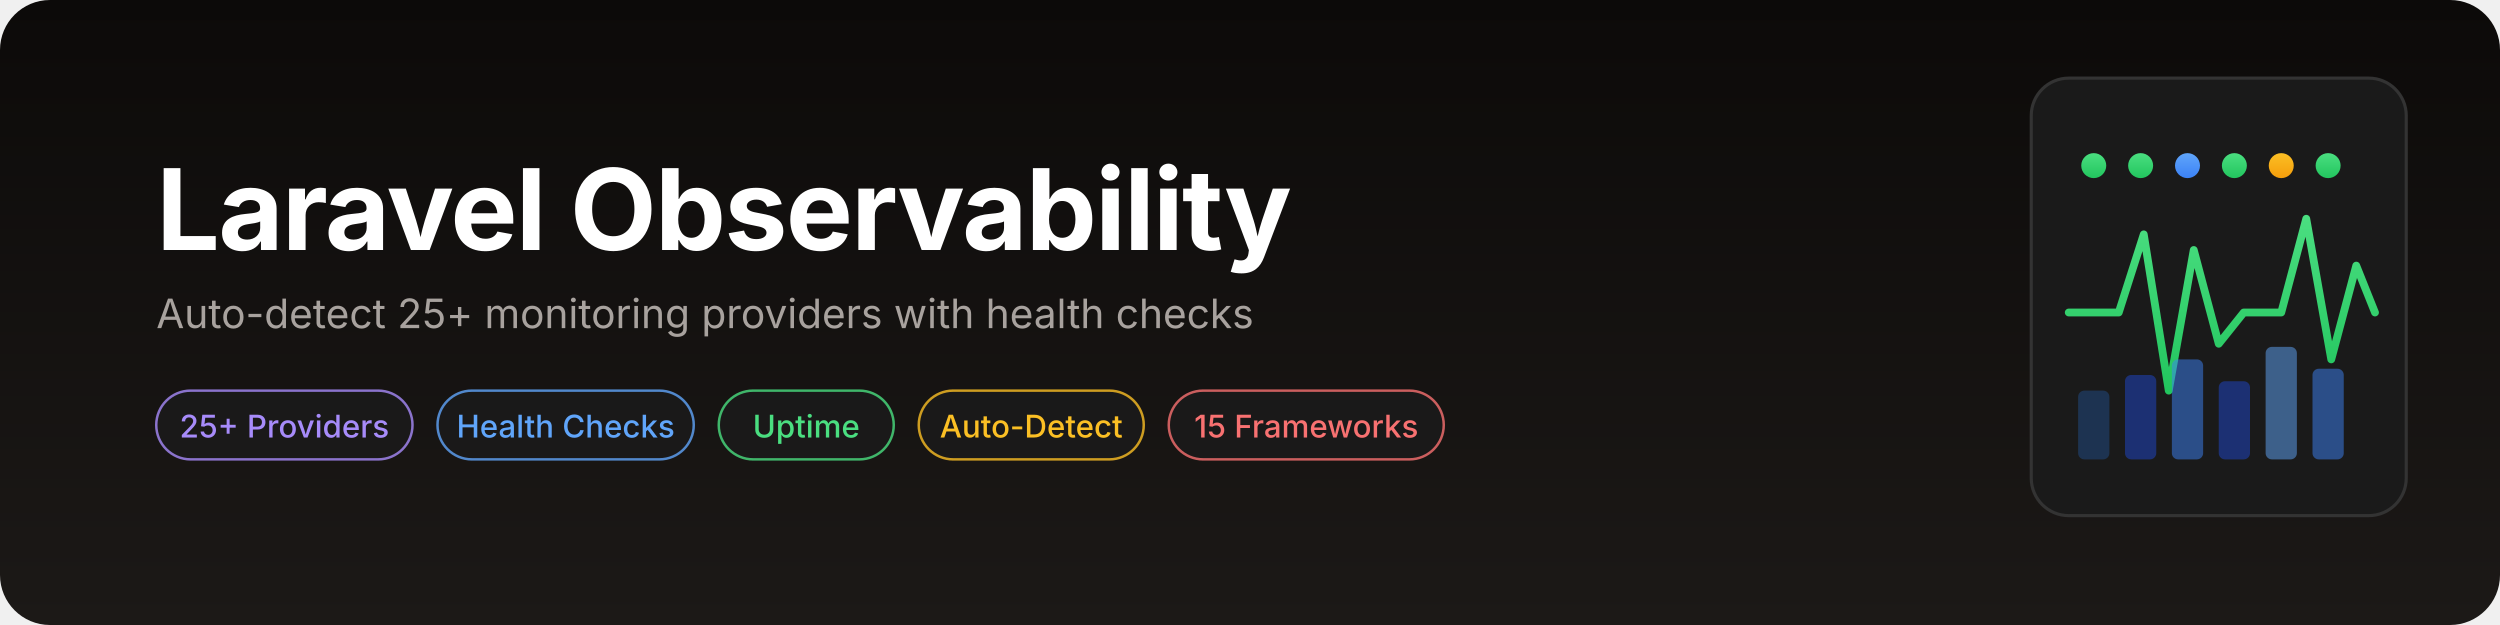
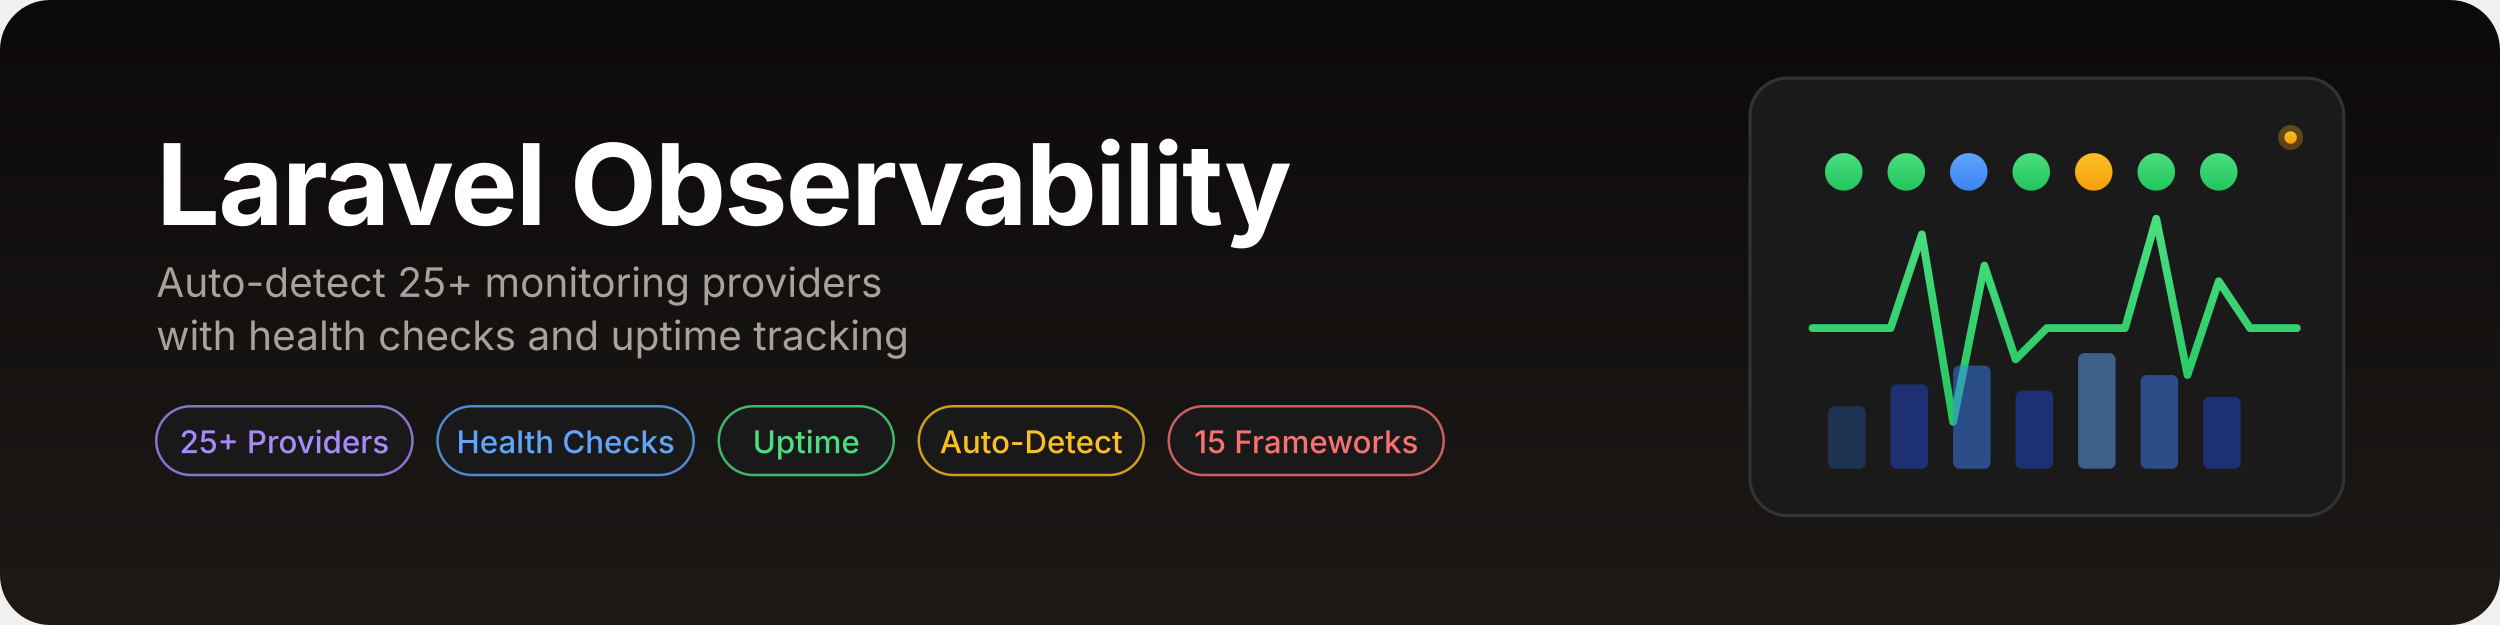
<svg xmlns="http://www.w3.org/2000/svg" viewBox="0 0 800 200">
  <defs>
    <linearGradient id="bg-dark" x1="0" y1="0" x2="0" y2="1">
      <stop offset="0%" stop-color="#0c0a09" />
      <stop offset="100%" stop-color="#1c1917" />
    </linearGradient>
    <linearGradient id="pulse-green-d" x1="0" y1="0" x2="0" y2="1">
      <stop offset="0%" stop-color="#4ade80" />
      <stop offset="100%" stop-color="#22c55e" />
    </linearGradient>
    <linearGradient id="pulse-blue-d" x1="0" y1="0" x2="0" y2="1">
      <stop offset="0%" stop-color="#60a5fa" />
      <stop offset="100%" stop-color="#3b82f6" />
    </linearGradient>
    <linearGradient id="pulse-amber-d" x1="0" y1="0" x2="0" y2="1">
      <stop offset="0%" stop-color="#fbbf24" />
      <stop offset="100%" stop-color="#f59e0b" />
    </linearGradient>
  </defs>
  <rect width="800" height="200" rx="16" fill="url(#bg-dark)" />
-   <g transform="translate(650, 25)">
-     <rect width="120" height="140" rx="12" fill="#1a1a1a" stroke="#333" stroke-width="1" />
-     <polyline points="12,75 28,75 36,50 44,100 52,55 60,85 68,75 80,75 88,45 96,90 104,60 110,75" fill="none" stroke="url(#pulse-green-d)" stroke-width="2.5" stroke-linecap="round" stroke-linejoin="round" />
-     <circle cx="20" cy="28" r="4" fill="url(#pulse-green-d)" />
-     <circle cx="35" cy="28" r="4" fill="url(#pulse-green-d)" />
-     <circle cx="50" cy="28" r="4" fill="url(#pulse-blue-d)" />
-     <circle cx="65" cy="28" r="4" fill="url(#pulse-green-d)" />
-     <circle cx="80" cy="28" r="4" fill="url(#pulse-amber-d)" />
-     <circle cx="95" cy="28" r="4" fill="url(#pulse-green-d)" />
-     <rect x="15" y="100" width="10" height="22" rx="2" fill="#1e3a5f" opacity=".8" />
-     <rect x="30" y="95" width="10" height="27" rx="2" fill="#1e40af" opacity=".6" />
-     <rect x="45" y="90" width="10" height="32" rx="2" fill="#3b82f6" opacity=".5" />
-     <rect x="60" y="97" width="10" height="25" rx="2" fill="#1e40af" opacity=".6" />
-     <rect x="75" y="86" width="10" height="36" rx="2" fill="#60a5fa" opacity=".5" />
-     <rect x="90" y="93" width="10" height="29" rx="2" fill="#3b82f6" opacity=".5" />
+   <g transform="translate(560, 25)">
+     <rect width="190" height="140" rx="12" fill="#1a1a1a" stroke="#333" stroke-width="1" />
+     <polyline points="20,80 45,80 55,50 65,110 75,60 85,90 95,80 120,80 130,45 140,95 150,65 160,80 175,80" fill="none" stroke="url(#pulse-green-d)" stroke-width="2.5" stroke-linecap="round" stroke-linejoin="round" />
+     <circle cx="30" cy="30" r="6" fill="url(#pulse-green-d)" />
+     <circle cx="50" cy="30" r="6" fill="url(#pulse-green-d)" />
+     <circle cx="70" cy="30" r="6" fill="url(#pulse-blue-d)" />
+     <circle cx="90" cy="30" r="6" fill="url(#pulse-green-d)" />
+     <circle cx="110" cy="30" r="6" fill="url(#pulse-amber-d)" />
+     <circle cx="130" cy="30" r="6" fill="url(#pulse-green-d)" />
+     <circle cx="150" cy="30" r="6" fill="url(#pulse-green-d)" />
+     <rect x="25" y="105" width="12" height="20" rx="2" fill="#1e3a5f" opacity=".8" />
+     <rect x="45" y="98" width="12" height="27" rx="2" fill="#1e40af" opacity=".6" />
+     <rect x="65" y="92" width="12" height="33" rx="2" fill="#3b82f6" opacity=".5" />
+     <rect x="85" y="100" width="12" height="25" rx="2" fill="#1e40af" opacity=".6" />
+     <rect x="105" y="88" width="12" height="37" rx="2" fill="#60a5fa" opacity=".5" />
+     <rect x="125" y="95" width="12" height="30" rx="2" fill="#3b82f6" opacity=".5" />
+     <rect x="145" y="102" width="12" height="23" rx="2" fill="#1e40af" opacity=".6" />
+     <g transform="translate(165, 15)">
+       <circle cx="8" cy="4" r="4" fill="url(#pulse-amber-d)" opacity=".3" />
+       <circle cx="8" cy="4" r="2" fill="url(#pulse-amber-d)" />
+     </g>
  </g>
-   <text x="50" y="80" fill="#fff" font-family="system-ui, -apple-system, 'Segoe UI', sans-serif" font-size="36" font-weight="700" letter-spacing="-.5">Laravel Observability</text>
-   <text x="50" y="105" fill="#a8a29e" font-family="system-ui, -apple-system, 'Segoe UI', sans-serif" font-size="13">Auto-detect 25+ monitoring providers with health checks</text>
-   <g transform="translate(50, 125)" font-family="system-ui, -apple-system, 'Segoe UI', sans-serif" font-size="10" font-weight="500">
+   <text x="50" y="72" fill="#fff" font-family="system-ui, -apple-system, 'Segoe UI', sans-serif" font-size="36" font-weight="700" letter-spacing="-.5">Laravel Observability</text>
+   <text x="50" y="95" fill="#a8a29e" font-family="system-ui, -apple-system, 'Segoe UI', sans-serif" font-size="13">Auto-detect 25+ monitoring providers</text>
+   <text x="50" y="112" fill="#a8a29e" font-family="system-ui, -apple-system, 'Segoe UI', sans-serif" font-size="13">with health checks and uptime tracking</text>
+   <g transform="translate(50, 130)" font-family="system-ui, -apple-system, 'Segoe UI', sans-serif" font-size="10" font-weight="500">
    <rect width="82" height="22" rx="11" fill="#1a1a1a" opacity=".8" stroke="#a78bfa" stroke-width=".8" />
    <text x="41" y="15" fill="#a78bfa" text-anchor="middle">25+ Providers</text>
    <rect x="90" width="82" height="22" rx="11" fill="#1a1a1a" opacity=".8" stroke="#60a5fa" stroke-width=".8" />
    <text x="131" y="15" fill="#60a5fa" text-anchor="middle">Health Checks</text>
    <rect x="180" width="56" height="22" rx="11" fill="#1a1a1a" opacity=".8" stroke="#4ade80" stroke-width=".8" />
    <text x="208" y="15" fill="#4ade80" text-anchor="middle">Uptime</text>
    <rect x="244" width="72" height="22" rx="11" fill="#1a1a1a" opacity=".8" stroke="#fbbf24" stroke-width=".8" />
    <text x="280" y="15" fill="#fbbf24" text-anchor="middle">Auto-Detect</text>
    <rect x="324" width="88" height="22" rx="11" fill="#1a1a1a" opacity=".8" stroke="#f87171" stroke-width=".8" />
    <text x="368" y="15" fill="#f87171" text-anchor="middle">15 Frameworks</text>
  </g>
</svg>
